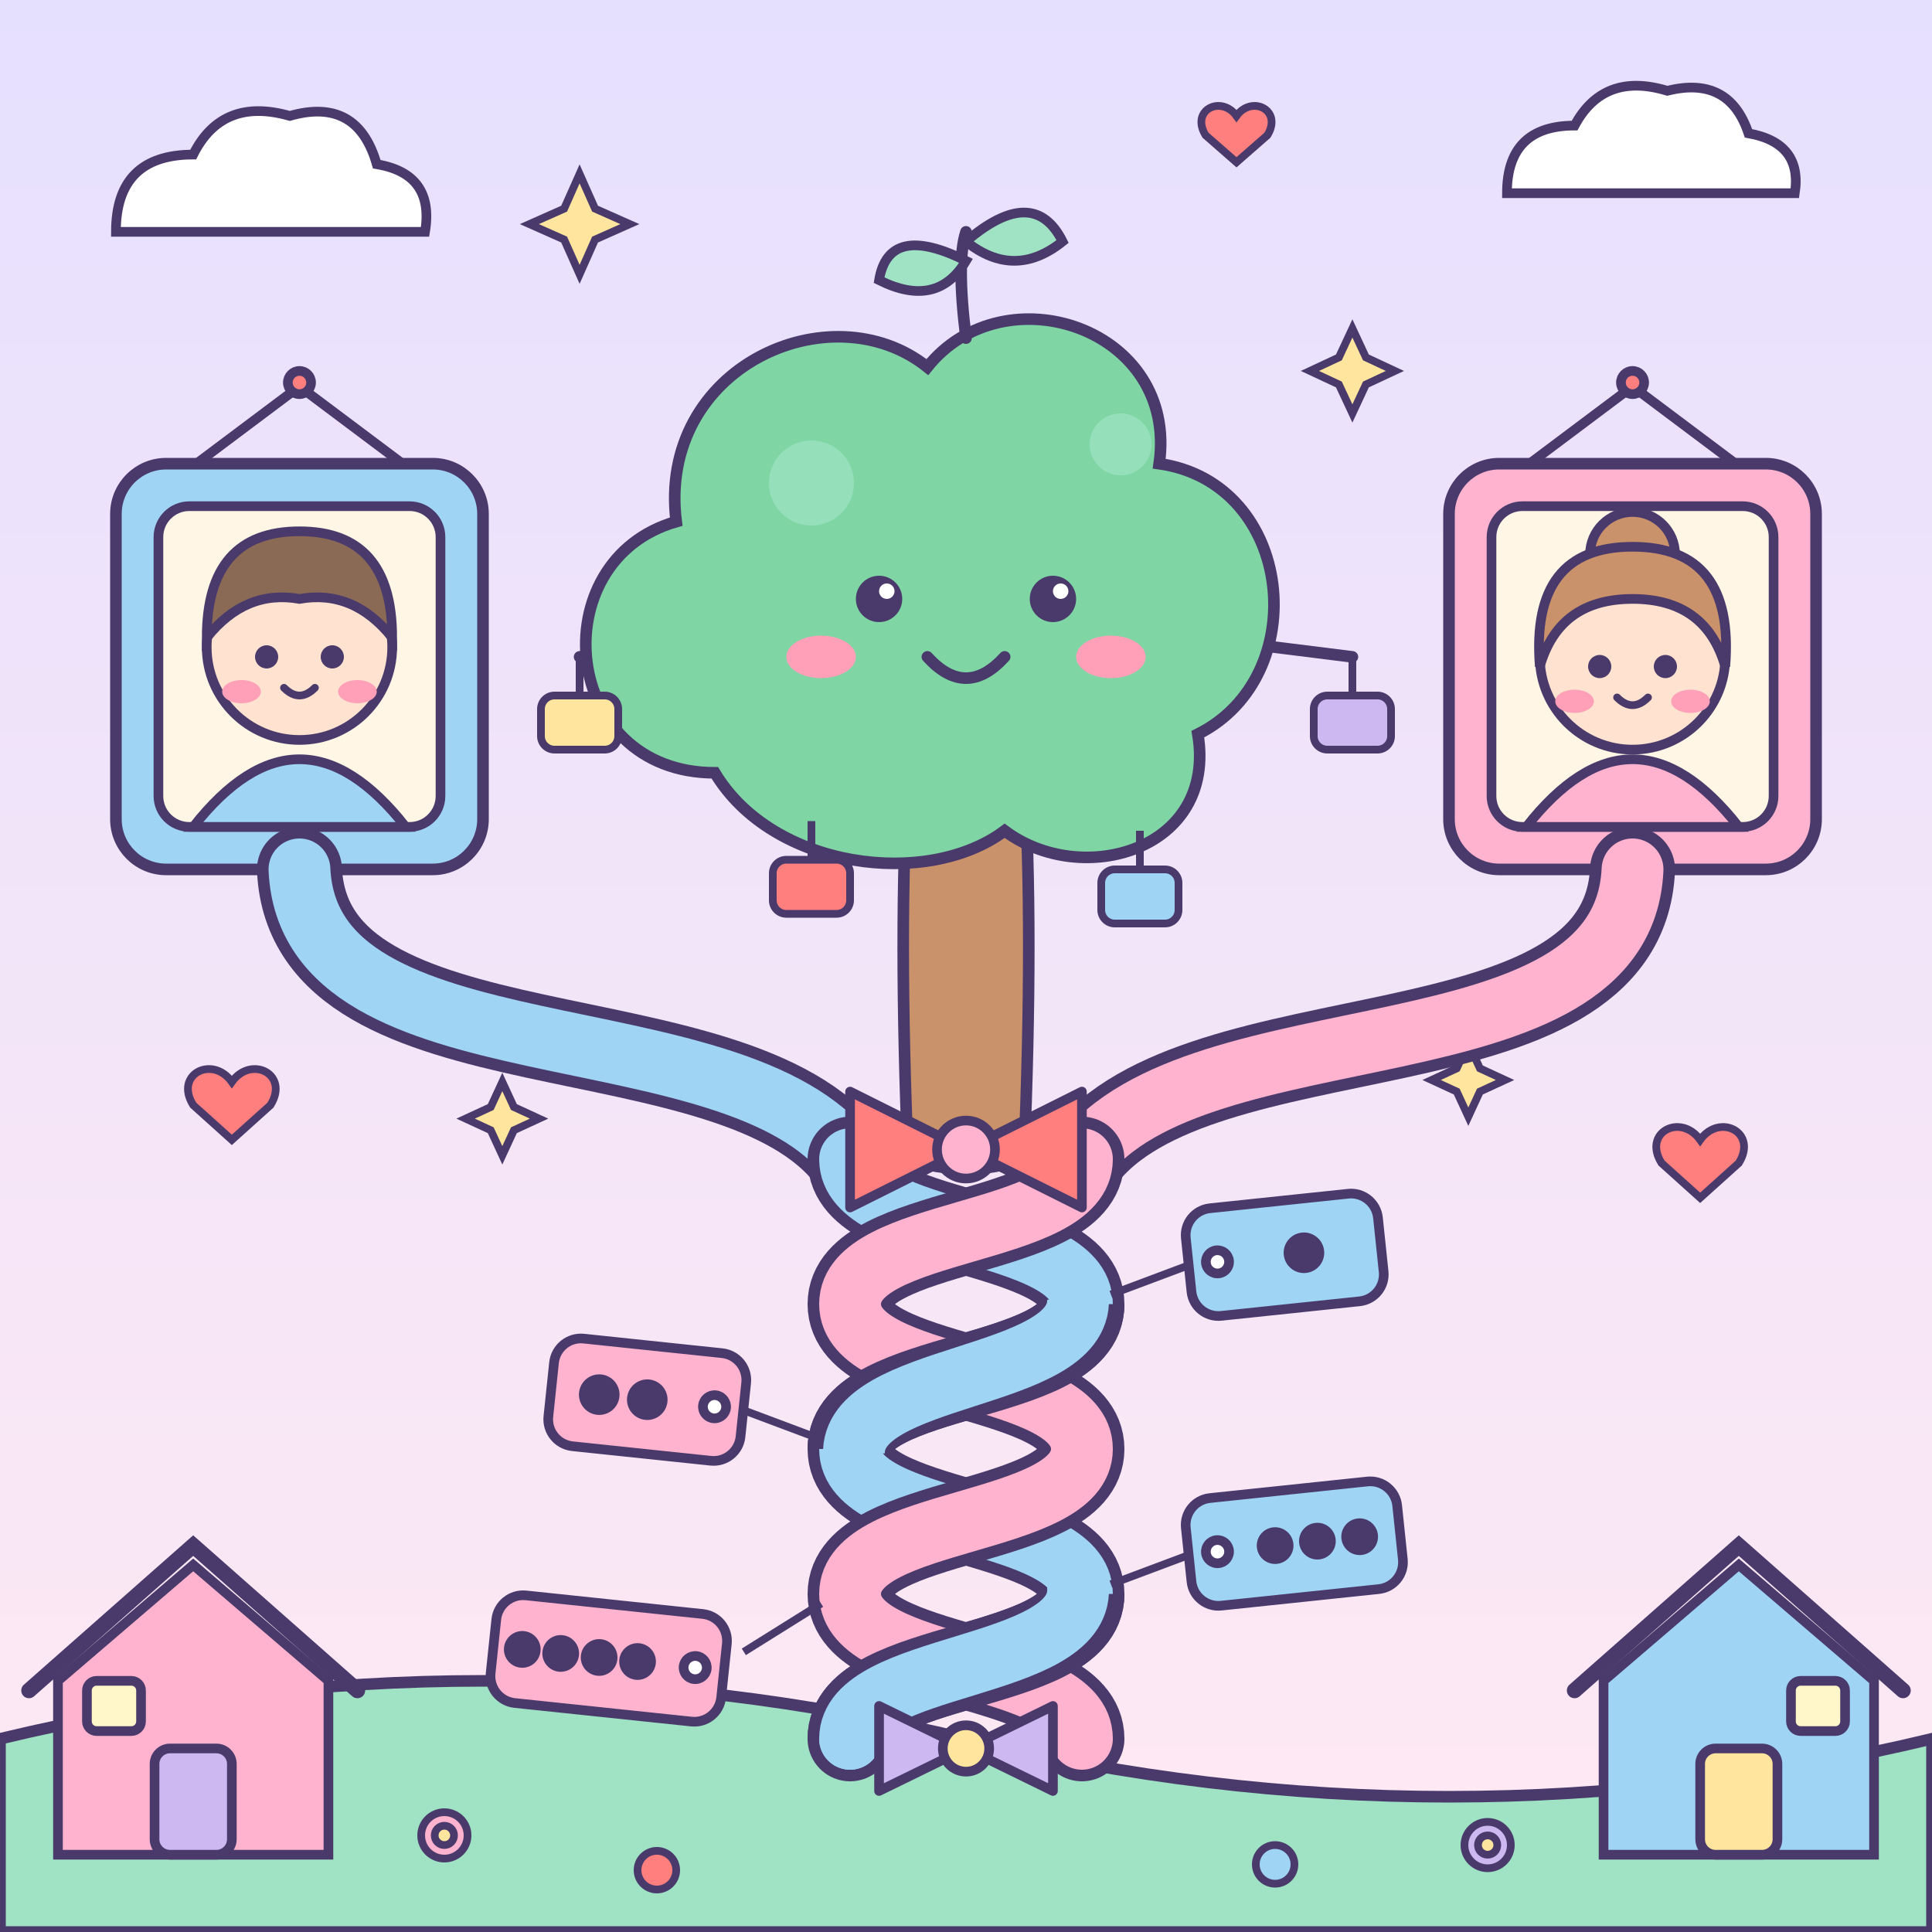
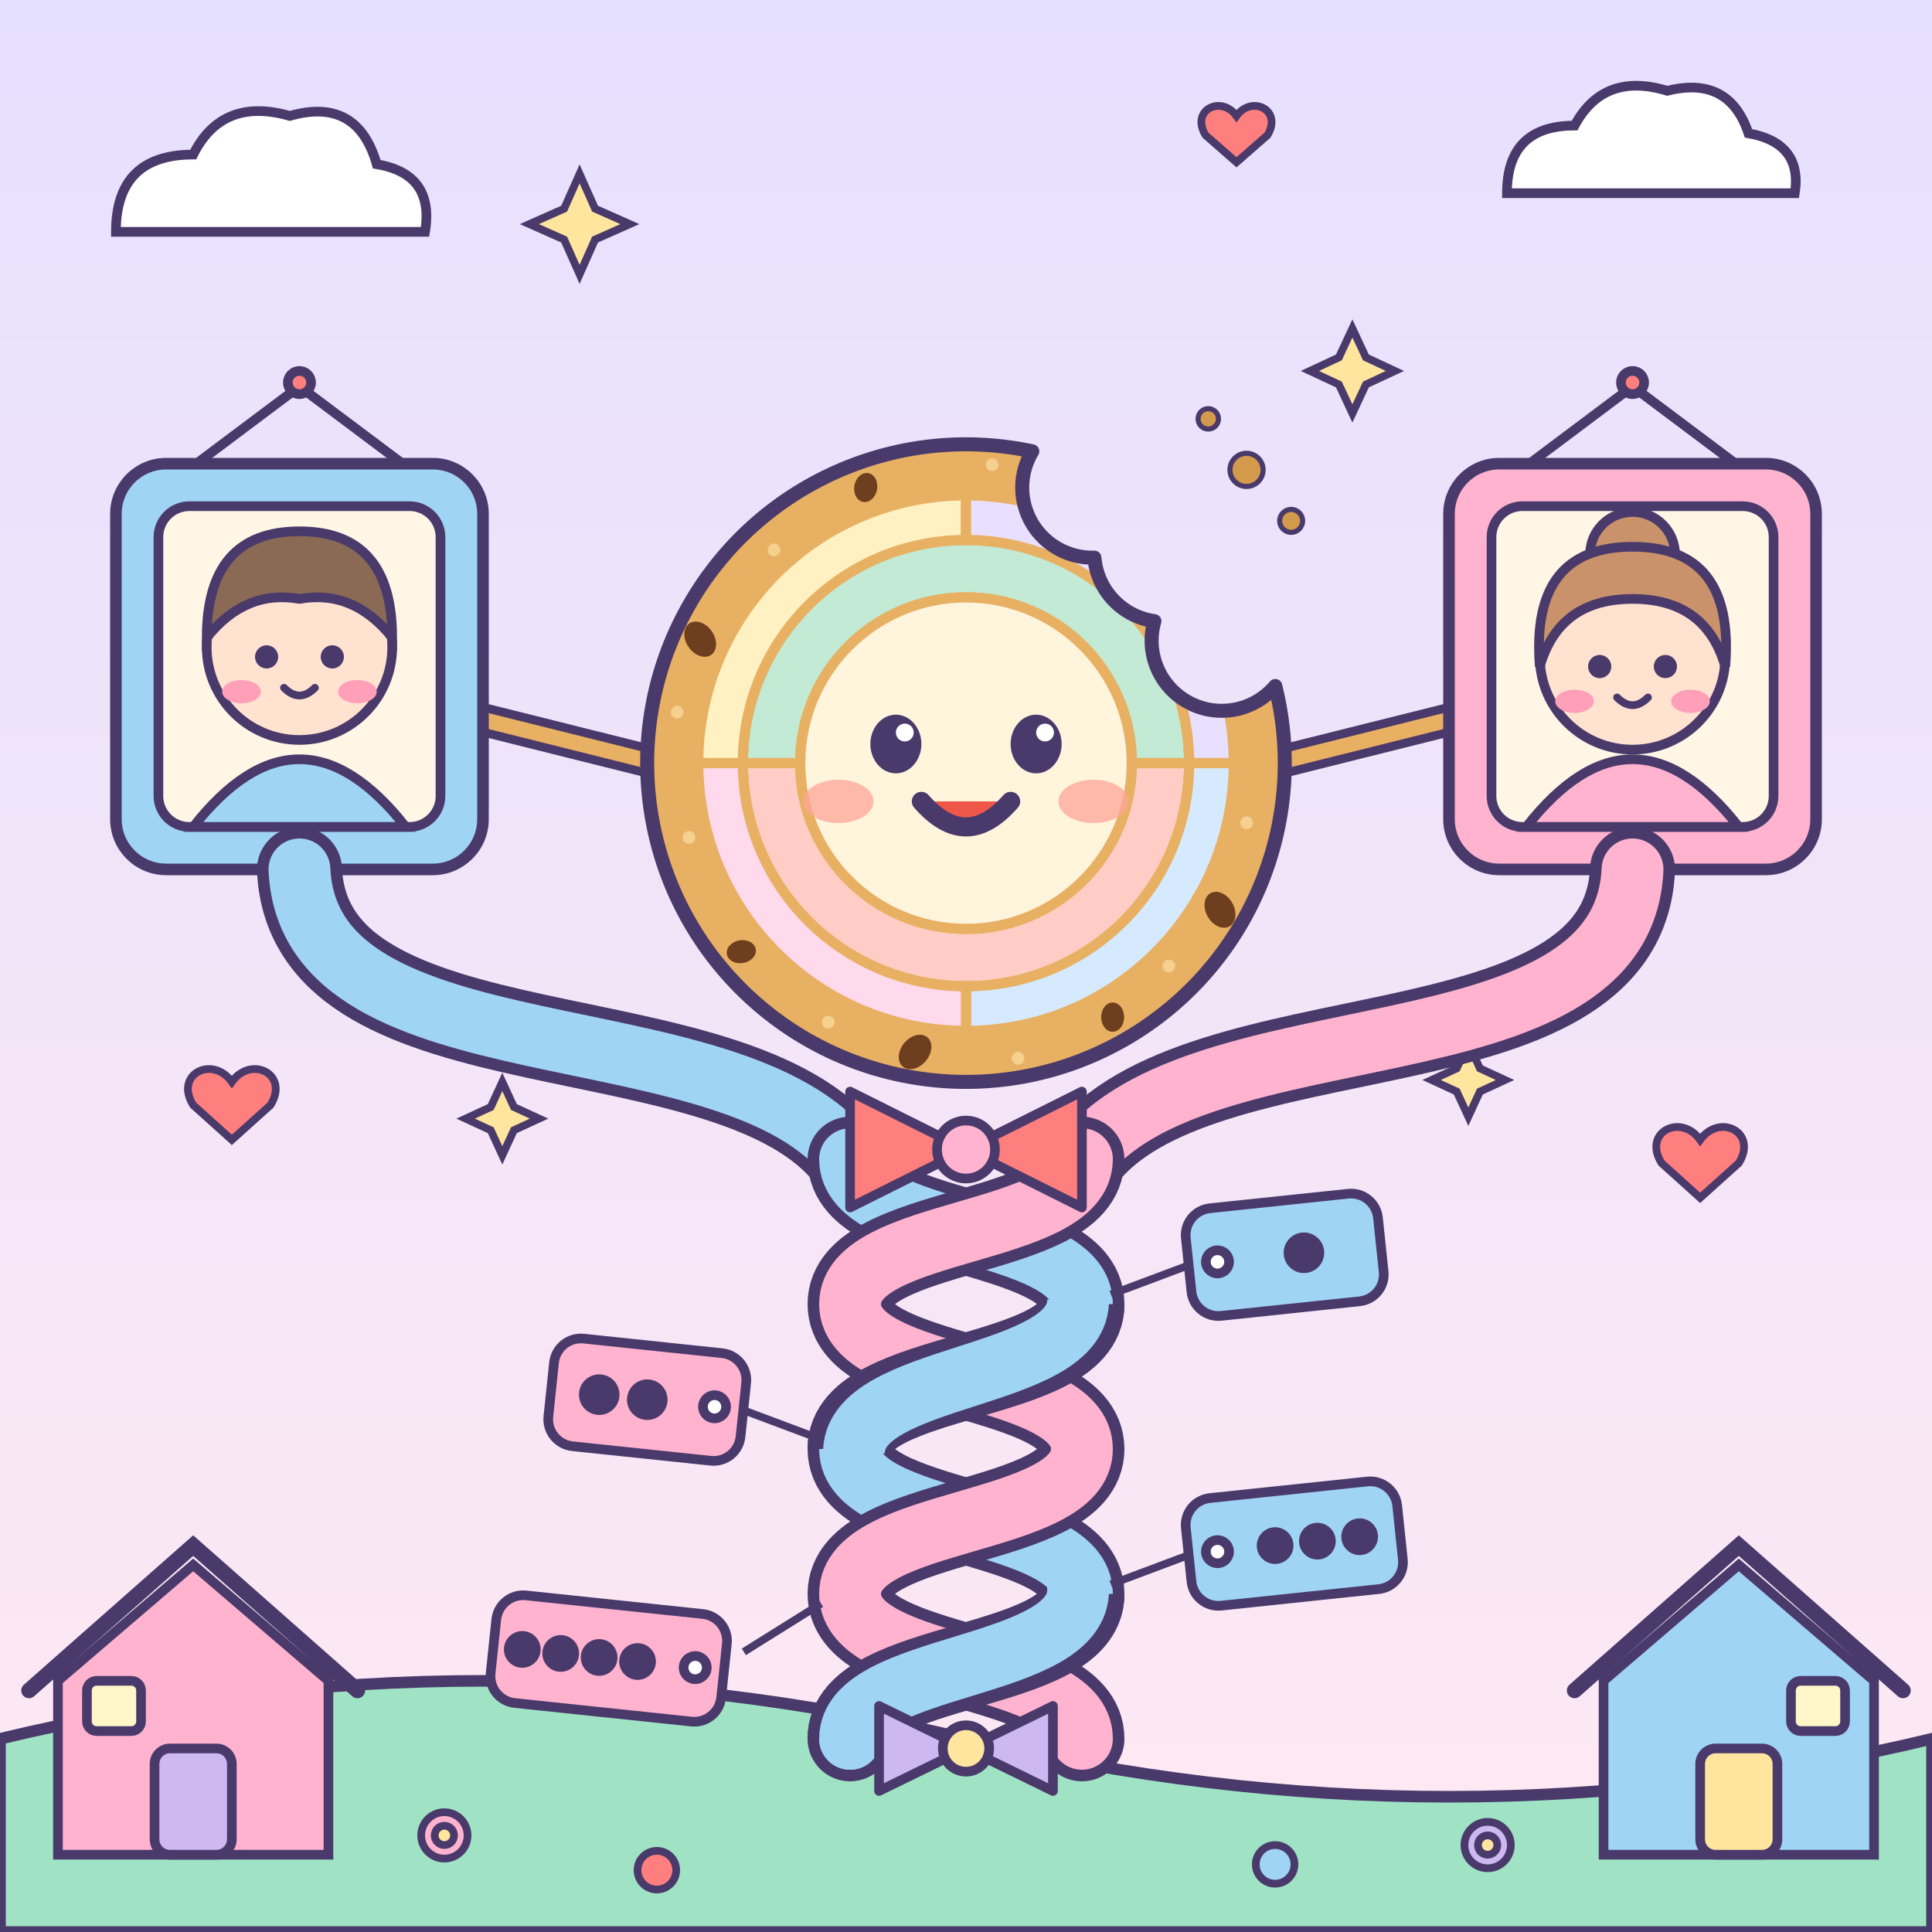
<svg xmlns="http://www.w3.org/2000/svg" viewBox="0 0 1000 1000">
  <defs>
    <linearGradient id="sky" x1="0" y1="0" x2="0" y2="1">
      <stop offset="0" stop-color="#e6e0ff" />
      <stop offset="1" stop-color="#ffe9f2" />
    </linearGradient>
  </defs>
  <rect width="1000" height="1000" fill="url(#sky)" />
  <g fill="#fff" stroke="#4a3a6b" stroke-width="5">
    <path d="M60 120 q0-40 40-40 q15-30 50-20 q35-10 45 25 q30 5 25 35 z" />
    <path d="M780 100 q0-35 35-35 q15-28 48-18 q32-8 42 22 q28 5 24 31 z" />
  </g>
  <g fill="#ffe59e" stroke="#4a3a6b" stroke-width="4">
    <path d="M300 90 l8 18 18 8 -18 8 -8 18 -8-18 -18-8 18-8z" />
    <path d="M700 170 l7 15 15 7 -15 7 -7 15 -7-15 -15-7 15-7z" />
    <path d="M260 560 l6 13 13 6 -13 6 -6 13 -6-13 -13-6 13-6z" />
    <path d="M760 540 l6 13 13 6 -13 6 -6 13 -6-13 -13-6 13-6z" />
  </g>
  <g fill="#ff7f7f" stroke="#4a3a6b" stroke-width="4">
    <path d="M120 560 c-10-14-30-4-20 12 l20 18 20-18 c10-16-10-26-20-12z" />
    <path d="M880 590 c-10-14-30-4-20 12 l20 18 20-18 c10-16-10-26-20-12z" />
    <path d="M640 60 c-8-11-24-3-16 10 l16 14 16-14 c8-13-8-21-16-10z" />
  </g>
  <path d="M0 900 q250-60 500 0 t500 0 v100 h-1000z" fill="#9fe3c4" stroke="#4a3a6b" stroke-width="6" />
  <g stroke="#4a3a6b" stroke-width="5">
    <path d="M30 960 v-90 l70-60 70 60 v90z" fill="#ffb3cf" />
    <path d="M15 875 l85-75 85 75" fill="none" stroke-linecap="round" stroke-width="8" />
    <rect x="80" y="905" width="40" height="55" rx="8" fill="#cdb8f2" />
    <rect x="45" y="870" width="28" height="26" rx="5" fill="#fff6c9" />
    <path d="M830 960 v-90 l70-60 70 60 v90z" fill="#9fd4f5" />
    <path d="M815 875 l85-75 85 75" fill="none" stroke-linecap="round" stroke-width="8" />
    <rect x="880" y="905" width="40" height="55" rx="8" fill="#ffe59e" />
    <rect x="927" y="870" width="28" height="26" rx="5" fill="#fff6c9" />
  </g>
  <g stroke="#4a3a6b" stroke-width="4">
    <circle cx="230" cy="950" r="12" fill="#ffb3cf" />
    <circle cx="230" cy="950" r="5" fill="#ffe59e" />
    <circle cx="770" cy="955" r="12" fill="#cdb8f2" />
    <circle cx="770" cy="955" r="5" fill="#ffe59e" />
    <circle cx="660" cy="965" r="10" fill="#9fd4f5" />
    <circle cx="340" cy="968" r="10" fill="#ff7f7f" />
  </g>
-   <path d="M470 600 q-5-120 0-200 h60 q5 80 0 200 q-30 10-60 0z" fill="#c9926b" stroke="#4a3a6b" stroke-width="6" />
-   <path d="M470 590 q-30 10-45 25 M530 590 q30 10 45 25" fill="none" stroke="#4a3a6b" stroke-width="6" stroke-linecap="round" />
-   <g stroke="#4a3a6b" stroke-width="6" stroke-linecap="round">
-     <path d="M380 330 L300 340 M620 330 L700 340" />
-   </g>
-   <g fill="#7fd6a4" stroke="#4a3a6b" stroke-width="6">
-     <path d="M370 400 c-80 0-90-110-20-130 c-10-80 80-120 130-80 c40-50 130-20 120 50 c70 10 80 110 20 140 c10 60-60 80-100 50 c-40 30-120 20-150-30z" />
-   </g>
-   <g fill="#9fe3c4" opacity="0.7">
-     <circle cx="420" cy="250" r="22" />
-     <circle cx="580" cy="230" r="16" />
-   </g>
-   <path d="M500 175 q-5-40 0-55" fill="none" stroke="#4a3a6b" stroke-width="6" stroke-linecap="round" />
-   <path d="M500 135 q-40-20-45 10 q30 15 45-10z" fill="#9fe3c4" stroke="#4a3a6b" stroke-width="5" />
-   <path d="M500 125 q35-30 50 0 q-25 20-50 0z" fill="#9fe3c4" stroke="#4a3a6b" stroke-width="5" />
-   <circle cx="455" cy="310" r="12" fill="#4a3a6b" />
-   <circle cx="545" cy="310" r="12" fill="#4a3a6b" />
-   <circle cx="459" cy="306" r="4" fill="#fff" />
-   <circle cx="549" cy="306" r="4" fill="#fff" />
-   <ellipse cx="425" cy="340" rx="18" ry="11" fill="#ff9fb8" />
-   <ellipse cx="575" cy="340" rx="18" ry="11" fill="#ff9fb8" />
-   <path d="M480 340 q20 22 40 0" fill="none" stroke="#4a3a6b" stroke-width="6" stroke-linecap="round" />
-   <g stroke="#4a3a6b" stroke-width="4">
-     <path d="M300 340 v20 M700 340 v20 M420 425 v20 M590 430 v20" fill="none" />
-     <rect x="280" y="360" width="40" height="28" rx="7" fill="#ffe59e" />
-     <rect x="680" y="360" width="40" height="28" rx="7" fill="#cdb8f2" />
-     <rect x="400" y="445" width="40" height="28" rx="7" fill="#ff7f7f" />
-     <rect x="570" y="450" width="40" height="28" rx="7" fill="#9fd4f5" />
+   <path d="M360 400 L240 370 M640 400 L760 370" fill="none" stroke="#4a3a6b" stroke-width="17" stroke-linecap="round" />
+   <path d="M360 400 L240 370 M640 400 L760 370" fill="none" stroke="#e8b062" stroke-width="8" stroke-linecap="round" />
+   <g transform="translate(302.0 197.0) scale(3.3)" stroke="none">
+     <defs>
+       <clipPath id="kibi-a">
+         <path d="M70.4,11.09 A11,11 0 0 0 80.14,27.77 A11,11 0 0 0 89.55,37.73 A11,11 0 0 0 108.51,47.9 A50,50 0 1 1 70.4,11.09 Z" />
+       </clipPath>
+     </defs>
+     <path d="M70.4,11.09 A11,11 0 0 0 80.14,27.77 A11,11 0 0 0 89.55,37.73 A11,11 0 0 0 108.51,47.9 A50,50 0 1 1 70.4,11.09 Z" fill="#e8b062" />
+     <g clip-path="url(#kibi-a)" stroke="#e8b062" stroke-width="1.6">
+       <path d="M34.0,60.0 L25.0,60.0 A35,35 0 0 1 95.0,60.0 L86.0,60.0 A26,26 0 0 0 34.0,60.0 Z" fill="#c2ead4" />
+       <path d="M86.0,60.0 L95.0,60.0 A35,35 0 0 1 25.0,60.0 L34.0,60.0 A26,26 0 0 0 86.0,60.0 Z" fill="#ffcdc5" />
+       <path d="M25.0,60.0 L18.0,60.0 A42,42 0 0 1 60.0,18.0 L60.0,25.0 A35,35 0 0 0 25.0,60.0 Z" fill="#fff1c2" />
+       <path d="M60.0,25.0 L60.0,18.0 A42,42 0 0 1 102.0,60.0 L95.0,60.0 A35,35 0 0 0 60.0,25.0 Z" fill="#e9e0ff" />
+       <path d="M95.0,60.0 L102.0,60.0 A42,42 0 0 1 60.0,102.0 L60.0,95.0 A35,35 0 0 0 95.0,60.0 Z" fill="#d6eaff" />
+       <path d="M60.0,95.0 L60.0,102.0 A42,42 0 0 1 18.0,60.0 L25.0,60.0 A35,35 0 0 0 60.0,95.0 Z" fill="#ffd9ec" />
+       <circle cx="60" cy="60" r="26" fill="#fff4dc" />
+     </g>
+     <g clip-path="url(#kibi-a)">
+       <circle cx="38.4" cy="100.62" r="1" fill="#f6d08f" />
+       <circle cx="16.53" cy="71.65" r="1" fill="#f6d08f" />
+       <circle cx="14.7" cy="52.01" r="1" fill="#f6d08f" />
+       <circle cx="29.89" cy="26.56" r="1" fill="#f6d08f" />
+       <circle cx="64.1" cy="13.18" r="1" fill="#f6d08f" />
+       <circle cx="91.82" cy="91.82" r="1" fill="#f6d08f" />
+       <circle cx="68.16" cy="106.29" r="1" fill="#f6d08f" />
+       <circle cx="104.02" cy="69.36" r="1" fill="#f6d08f" />
+       <ellipse cx="52.01" cy="105.3" rx="3" ry="2.2" transform="rotate(130 52.01 105.3)" fill="#6e3f1f" />
+       <ellipse cx="24.76" cy="89.57" rx="2.3" ry="1.8" transform="rotate(170 24.76 89.57)" fill="#6e3f1f" />
+       <ellipse cx="18.31" cy="40.56" rx="3" ry="2.2" transform="rotate(235 18.31 40.56)" fill="#6e3f1f" />
+       <ellipse cx="44.27" cy="16.77" rx="2.3" ry="1.8" transform="rotate(280 44.27 16.77)" fill="#6e3f1f" />
+       <ellipse cx="99.84" cy="83.0" rx="3" ry="2.2" transform="rotate(60 99.84 83.0)" fill="#6e3f1f" />
+       <ellipse cx="83.0" cy="99.84" rx="2.3" ry="1.8" transform="rotate(90 83.0 99.84)" fill="#6e3f1f" />
+     </g>
+     <path d="M70.4,11.09 A11,11 0 0 0 80.14,27.77 A11,11 0 0 0 89.55,37.73 A11,11 0 0 0 108.51,47.9 A50,50 0 1 1 70.4,11.09 Z" fill="none" stroke="#4a3a6b" stroke-width="2.2" stroke-linejoin="round" />
+     <g fill="#d39a4c" stroke="#4a3a6b" stroke-width="0.8">
+       <circle cx="104" cy="14" r="2.6" />
+       <circle cx="111" cy="22" r="1.8" />
+       <circle cx="98" cy="6" r="1.6" />
+     </g>
+     <ellipse cx="49" cy="57" rx="4" ry="4.6" fill="#4a3a6b" />
+     <circle cx="50.4" cy="55.2" r="1.4" fill="#fff" />
+     <ellipse cx="71" cy="57" rx="4" ry="4.6" fill="#4a3a6b" />
+     <circle cx="72.4" cy="55.2" r="1.4" fill="#fff" />
+     <path d="M53 66 q7 8 14 0" stroke="#4a3a6b" stroke-width="3" fill="#ef5848" stroke-linecap="round" />
+     <ellipse cx="40" cy="66" rx="5.5" ry="3.4" fill="#ffa598" opacity="0.75" />
+     <ellipse cx="80" cy="66" rx="5.5" ry="3.4" fill="#ffa598" opacity="0.75" />
  </g>
  <g stroke="#4a3a6b" stroke-width="5">
    <path d="M155 200 l-60 45 M155 200 l60 45" fill="none" />
    <circle cx="155" cy="198" r="6" fill="#ff7f7f" />
    <rect x="60" y="240" width="190" height="210" rx="26" fill="#9fd4f5" stroke-width="6" />
    <rect x="82" y="262" width="146" height="166" rx="16" fill="#fff6e6" />
    <path d="M845 200 l-60 45 M845 200 l60 45" fill="none" />
    <circle cx="845" cy="198" r="6" fill="#ff7f7f" />
    <rect x="750" y="240" width="190" height="210" rx="26" fill="#ffb3cf" stroke-width="6" />
    <rect x="772" y="262" width="146" height="166" rx="16" fill="#fff6e6" />
  </g>
  <g stroke="#4a3a6b" stroke-width="5">
    <path d="M100 428 q55-70 110 0z" fill="#9fd4f5" />
    <circle cx="155" cy="335" r="48" fill="#ffe2cf" />
    <path d="M107 330 q0-55 48-55 q48 0 48 55 q-20-25-48-20 q-28-5-48 20z" fill="#8a6a55" />
    <path d="M790 428 q55-70 110 0z" fill="#ffb3cf" />
    <circle cx="845" cy="287" r="22" fill="#c9926b" />
    <circle cx="845" cy="340" r="48" fill="#ffe2cf" />
    <path d="M797 345 q-5-62 48-62 q53 0 48 62 q-10-35-48-35 q-38 0-48 35z" fill="#c9926b" />
  </g>
  <g fill="#4a3a6b">
    <circle cx="138" cy="340" r="6" />
    <circle cx="172" cy="340" r="6" />
    <circle cx="828" cy="345" r="6" />
    <circle cx="862" cy="345" r="6" />
  </g>
  <g fill="#ff9fb8">
    <ellipse cx="125" cy="358" rx="10" ry="6" />
    <ellipse cx="185" cy="358" rx="10" ry="6" />
    <ellipse cx="815" cy="363" rx="10" ry="6" />
    <ellipse cx="875" cy="363" rx="10" ry="6" />
  </g>
  <g fill="none" stroke="#4a3a6b" stroke-width="4" stroke-linecap="round">
    <path d="M147 356 q8 8 16 0" />
    <path d="M837 361 q8 8 16 0" />
  </g>
  <g fill="none" stroke-linecap="round">
    <path d="M155 450 C160 560 380 520 440 600" stroke="#4a3a6b" stroke-width="44" />
    <path d="M155 450 C160 560 380 520 440 600" stroke="#9fd4f5" stroke-width="32" />
    <path d="M845 450 C840 560 620 520 560 600" stroke="#4a3a6b" stroke-width="44" />
    <path d="M845 450 C840 560 620 520 560 600" stroke="#ffb3cf" stroke-width="32" />
    <g id="b">
      <path d="M440 600 C440 640 560 635 560 675 C560 715 440 710 440 750 C440 790 560 785 560 825 C560 865 440 860 440 900" stroke="#4a3a6b" stroke-width="44" />
      <path d="M440 600 C440 640 560 635 560 675 C560 715 440 710 440 750 C440 790 560 785 560 825 C560 865 440 860 440 900" stroke="#9fd4f5" stroke-width="32" />
    </g>
    <path d="M560 600 C560 640 440 635 440 675 C440 715 560 710 560 750 C560 790 440 785 440 825 C440 865 560 860 560 900" stroke="#4a3a6b" stroke-width="44" />
    <path d="M560 600 C560 640 440 635 440 675 C440 715 560 710 560 750 C560 790 440 785 440 825 C440 865 560 860 560 900" stroke="#ffb3cf" stroke-width="32" />
    <path d="M560 675 C560 715 440 710 440 750" stroke="#4a3a6b" stroke-width="44" stroke-linecap="butt" />
    <path d="M558 672 C560 715 440 710 442 753" stroke="#9fd4f5" stroke-width="32" stroke-linecap="butt" />
    <path d="M560 825 C560 865 440 860 440 900" stroke="#4a3a6b" stroke-width="44" stroke-linecap="butt" />
    <path d="M558 822 C560 865 440 860 440 900" stroke="#9fd4f5" stroke-width="32" />
  </g>
  <g stroke="#4a3a6b" stroke-width="5" stroke-linejoin="round">
    <path d="M500 595 l-60-30 v60z" fill="#ff7f7f" />
    <path d="M500 595 l60-30 v60z" fill="#ff7f7f" />
    <circle cx="500" cy="595" r="15" fill="#ffb3cf" />
    <path d="M500 905 l-45-22 v44z" fill="#cdb8f2" />
    <path d="M500 905 l45-22 v44z" fill="#cdb8f2" />
    <circle cx="500" cy="905" r="12" fill="#ffe59e" />
  </g>
  <g stroke="#4a3a6b" stroke-width="4" fill="none">
    <path d="M575 670 L615 655" />
    <path d="M425 745 L385 730" />
    <path d="M575 820 L615 805" />
    <path d="M425 830 L385 855" />
  </g>
  <g stroke="#4a3a6b" stroke-width="5">
    <g transform="translate(660 650) rotate(-6)">
      <rect x="-45" y="-28" width="100" height="56" rx="14" fill="#9fd4f5" />
      <circle cx="-30" cy="0" r="6" fill="#fff" />
      <circle cx="15" cy="0" r="8" fill="#4a3a6b" />
    </g>
    <g transform="translate(340 725) rotate(6)">
      <rect x="-55" y="-28" width="100" height="56" rx="14" fill="#ffb3cf" />
      <circle cx="30" cy="0" r="6" fill="#fff" />
      <circle cx="-30" cy="0" r="8" fill="#4a3a6b" />
      <circle cx="-5" cy="0" r="8" fill="#4a3a6b" />
    </g>
    <g transform="translate(660 800) rotate(-6)">
      <rect x="-45" y="-28" width="110" height="56" rx="14" fill="#9fd4f5" />
      <circle cx="-30" cy="0" r="6" fill="#fff" />
      <circle cx="0" cy="0" r="7" fill="#4a3a6b" />
      <circle cx="22" cy="0" r="7" fill="#4a3a6b" />
      <circle cx="44" cy="0" r="7" fill="#4a3a6b" />
    </g>
    <g transform="translate(330 860) rotate(6)">
      <rect x="-75" y="-28" width="120" height="56" rx="14" fill="#ffb3cf" />
      <circle cx="30" cy="0" r="6" fill="#fff" />
      <circle cx="-60" cy="0" r="7" fill="#4a3a6b" />
      <circle cx="-40" cy="0" r="7" fill="#4a3a6b" />
      <circle cx="-20" cy="0" r="7" fill="#4a3a6b" />
      <circle cx="0" cy="0" r="7" fill="#4a3a6b" />
    </g>
  </g>
</svg>
